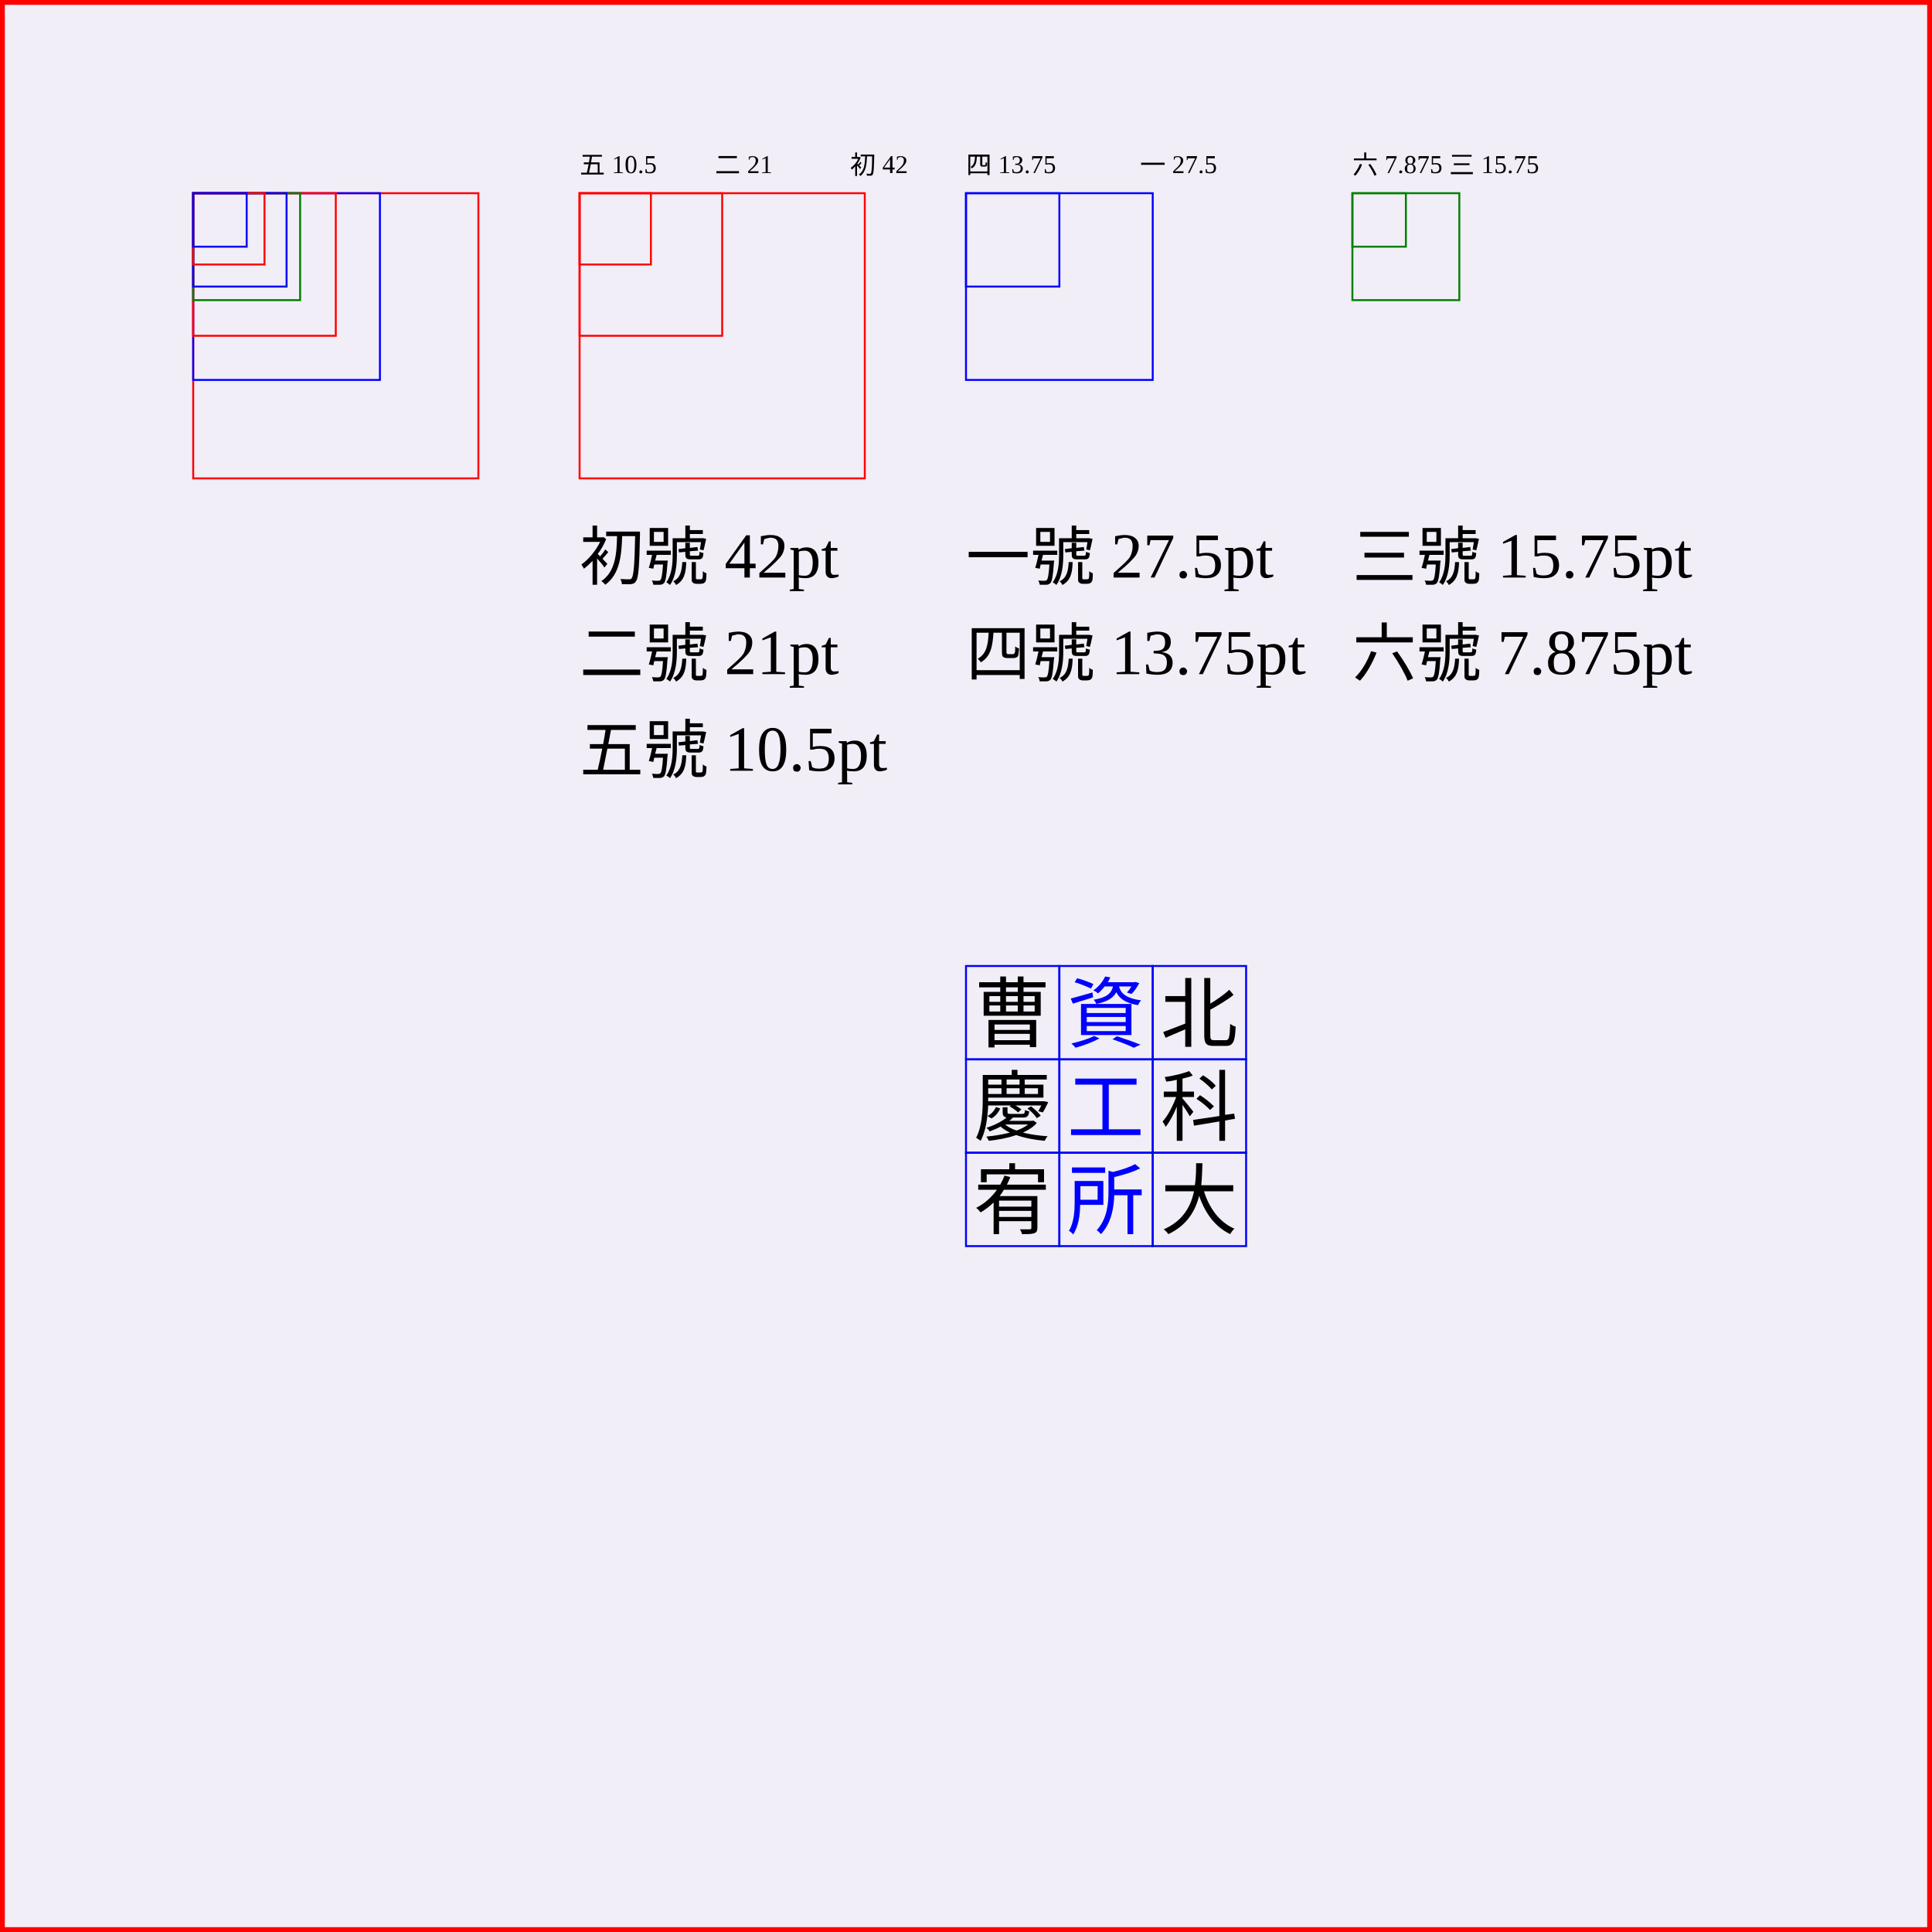
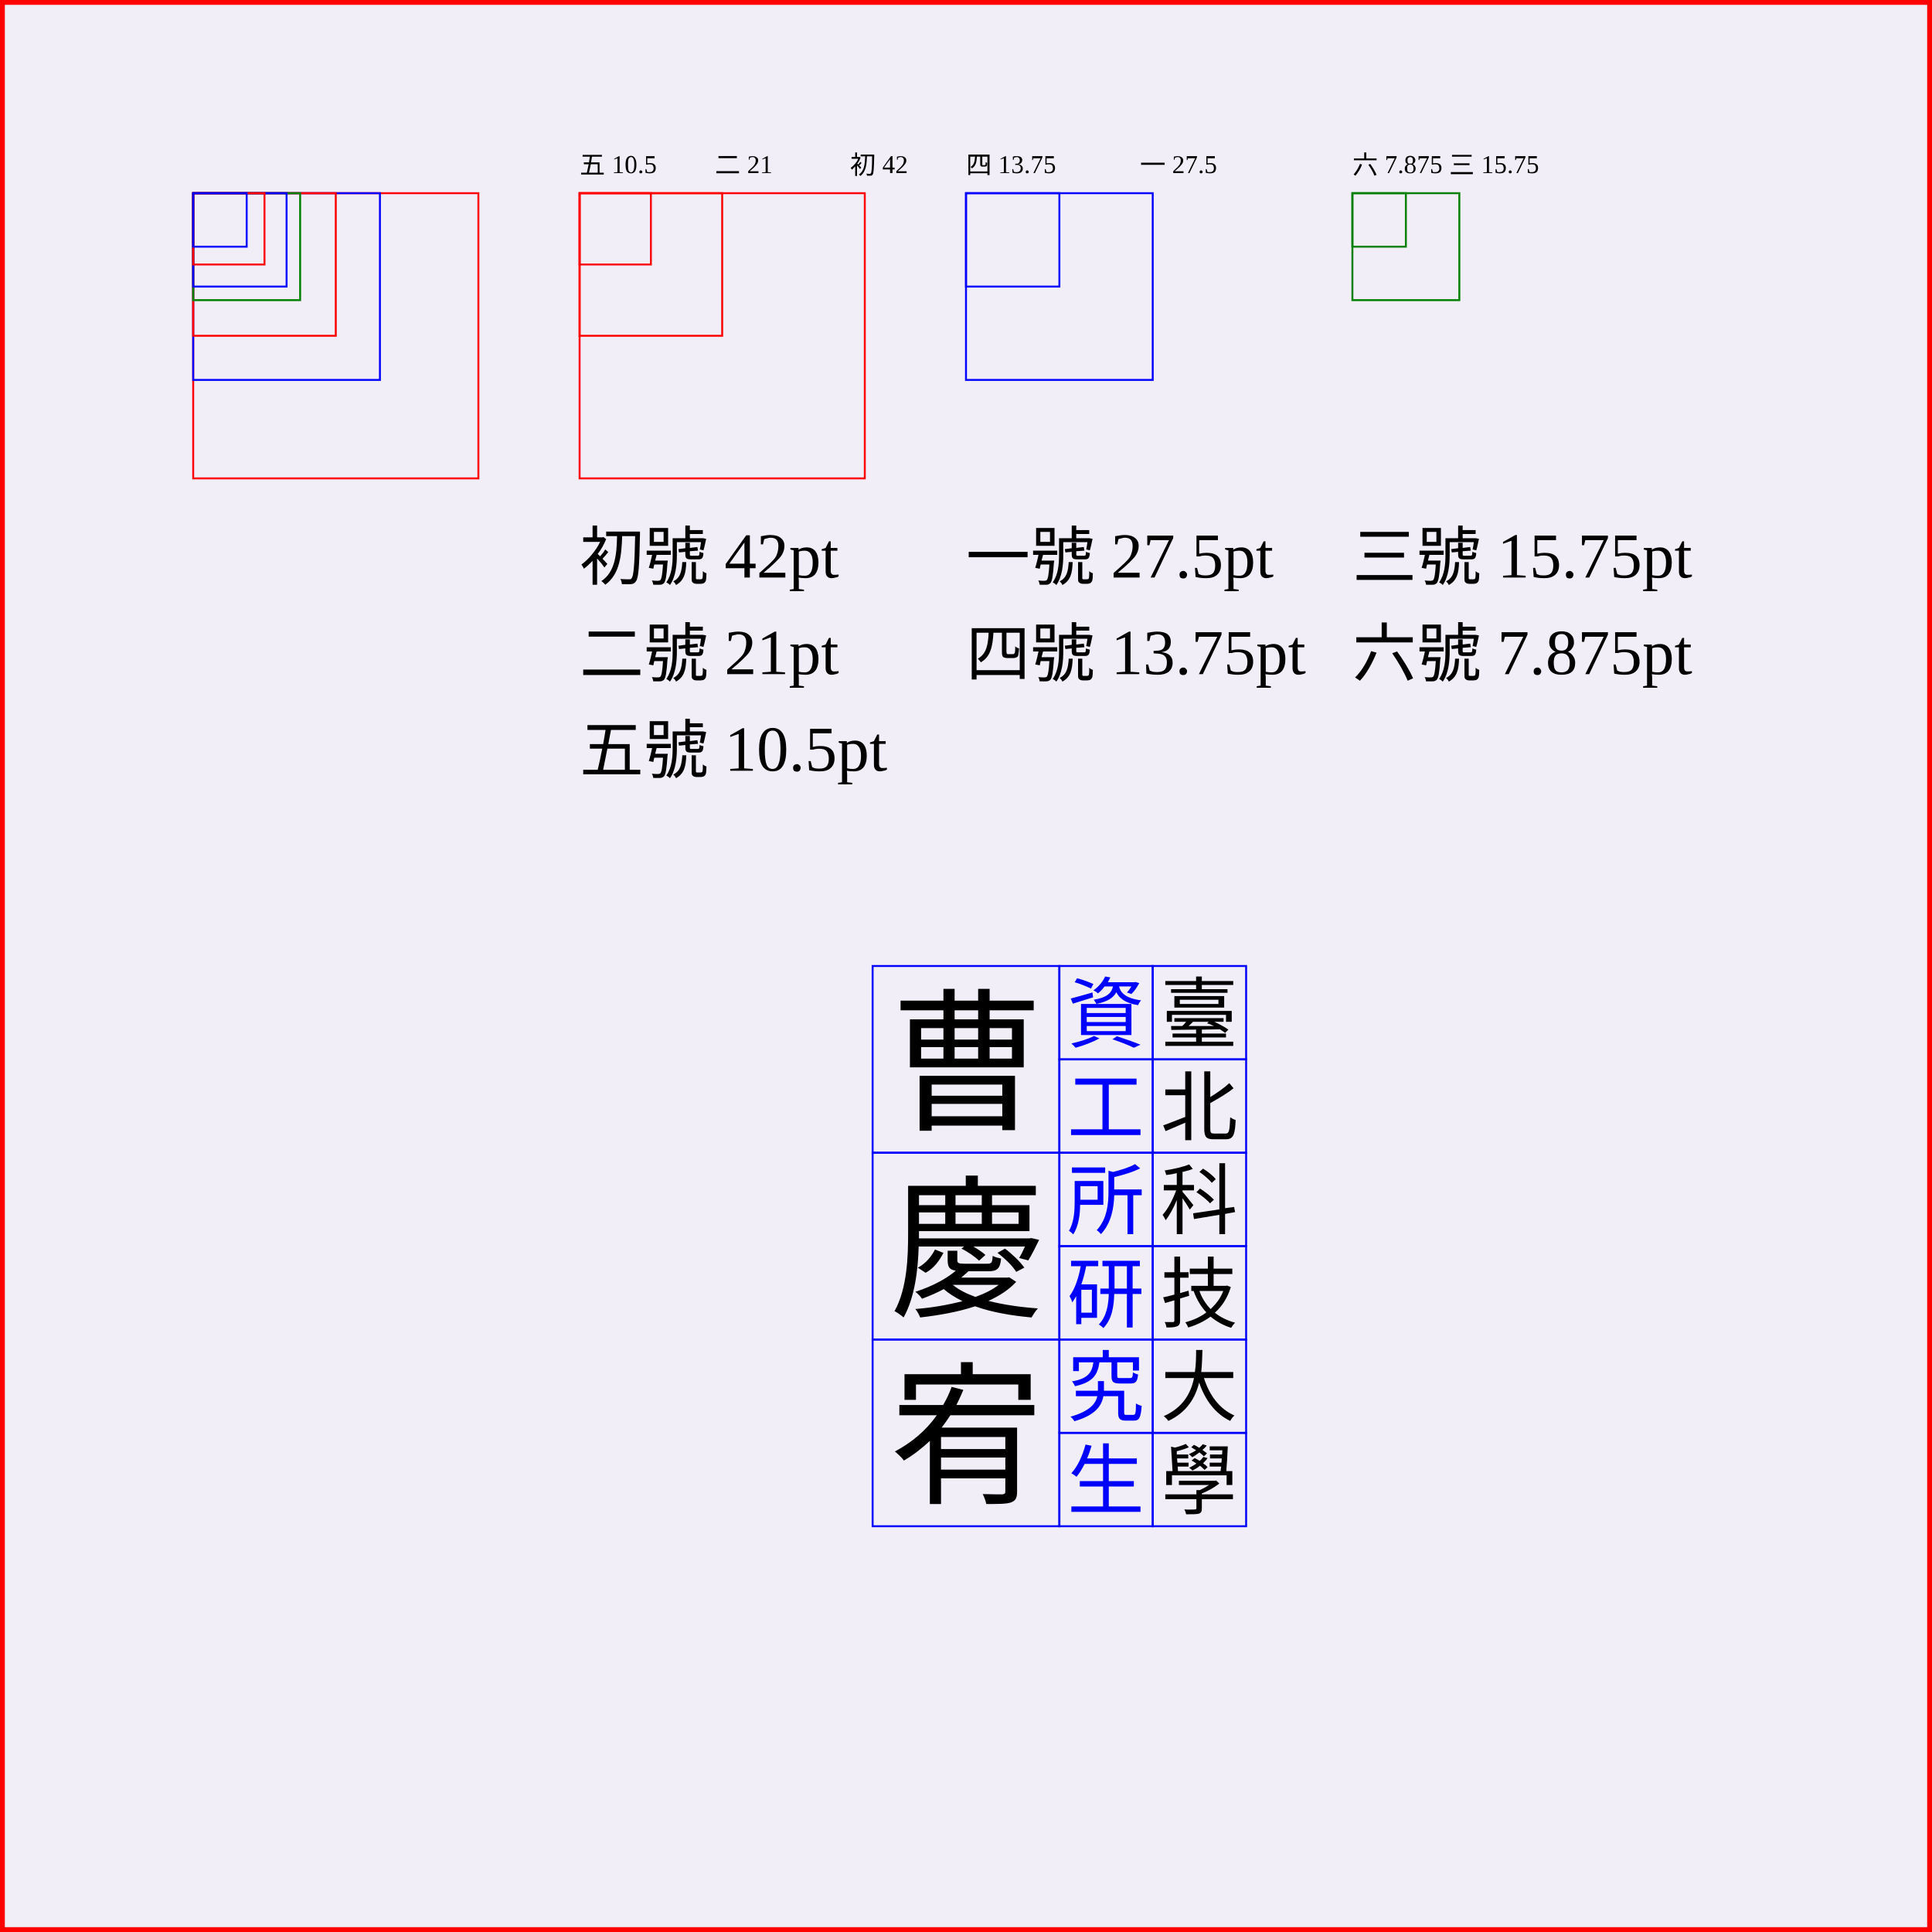
<svg xmlns="http://www.w3.org/2000/svg" version="1.1" width="100mm" height="100mm" viewBox="0 0 100 100">
  <rect x="0" y="0" width="100" height="100" stroke="red" stroke-width="0.5" fill="#F1EEF7" />
  <rect x="10" y="10" width="14.761" height="14.761" stroke="red" stroke-width="0.1" fill="none" />
  <rect x="10" y="10" width="9.665" height="9.665" stroke="blue" stroke-width="0.1" fill="none" />
  <rect x="10" y="10" width="7.38" height="7.38" stroke="red" stroke-width="0.1" fill="none" />
  <rect x="10" y="10" width="5.535" height="5.535" stroke="green" stroke-width="0.1" fill="none" />
  <rect x="10" y="10" width="4.833" height="4.833" stroke="blue" stroke-width="0.1" fill="none" />
  <rect x="10" y="10" width="3.69" height="3.69" stroke="red" stroke-width="0.1" fill="none" />
  <rect x="10" y="10" width="2.768" height="2.768" stroke="blue" stroke-width="0.1" fill="none" />
  <rect x="30" y="10" width="14.761" height="14.761" stroke="red" stroke-width="0.1" fill="none" />
  <text x="44" y="9" style="font-size:1pt;">初 42</text>
  <rect x="30" y="10" width="7.38" height="7.38" stroke="red" stroke-width="0.1" fill="none" />
  <text x="37" y="9" style="font-size:1pt;">二 21</text>
  <rect x="30" y="10" width="3.69" height="3.69" stroke="red" stroke-width="0.1" fill="none" />
  <text x="30" y="9" style="font-size:1pt;">五 10.5</text>
  <rect x="50" y="10" width="9.665" height="9.665" stroke="blue" stroke-width="0.1" fill="none" />
  <text x="59" y="9" style="font-size:1pt;">一 27.5</text>
  <rect x="50" y="10" width="4.833" height="4.833" stroke="blue" stroke-width="0.1" fill="none" />
  <text x="50" y="9" style="font-size:1pt;">四 13.75</text>
  <rect x="70" y="10" width="5.535" height="5.535" stroke="green" stroke-width="0.1" fill="none" />
  <text x="75" y="9" style="font-size:1pt;">三 15.75</text>
  <rect x="70" y="10" width="2.768" height="2.768" stroke="green" stroke-width="0.1" fill="none" />
  <text x="70" y="9" style="font-size:1pt;">六 7.875</text>
-   <rect x="50" y="50" width="4.833" height="4.833" stroke="blue" stroke-width="0.1" fill="none" />
-   <text x="50.4" y="53.9" style="font-size:3pt;">曹</text>
-   <rect x="50" y="54.833" width="4.833" height="4.833" stroke="blue" stroke-width="0.1" fill="none" />
-   <text x="50.4" y="58.733" style="font-size:3pt;">慶</text>
-   <rect x="50" y="59.666" width="4.833" height="4.833" stroke="blue" stroke-width="0.1" fill="none" />
-   <text x="50.4" y="63.566" style="font-size:3pt;">宥</text>
+   <rect x="45.167" y="50" width="9.666" height="9.666" stroke="blue" stroke-width="0.1" fill="none" />
+   <text x="46.067" y="57.9" style="font-size:6pt;">曹</text>
+   <rect x="45.167" y="59.666" width="9.666" height="9.666" stroke="blue" stroke-width="0.1" fill="none" />
+   <text x="46.067" y="67.566" style="font-size:6pt;">慶</text>
+   <rect x="45.167" y="69.332" width="9.666" height="9.666" stroke="blue" stroke-width="0.1" fill="none" />
+   <text x="46.067" y="77.222" style="font-size:6pt;">宥</text>
  <rect x="54.833" y="50" width="4.833" height="4.833" stroke="blue" stroke-width="0.1" fill="none" />
  <text x="55.233" y="53.9" style="font-size:3pt;;" fill="blue">資</text>
  <rect x="54.833" y="54.833" width="4.833" height="4.833" stroke="blue" stroke-width="0.1" fill="none" />
  <text x="55.233" y="58.733" style="font-size:3pt;" fill="blue">工</text>
  <rect x="54.833" y="59.666" width="4.833" height="4.833" stroke="blue" stroke-width="0.1" fill="none" />
  <text x="55.233" y="63.566" style="font-size:3pt;" fill="blue">所</text>
+   <rect x="54.833" y="64.499" width="4.833" height="4.833" stroke="blue" stroke-width="0.1" fill="none" />
+   <text x="55.233" y="68.399" style="font-size:3pt;;" fill="blue">研</text>
+   <rect x="54.833" y="69.332" width="4.833" height="4.833" stroke="blue" stroke-width="0.1" fill="none" />
+   <text x="55.233" y="73.232" style="font-size:3pt;" fill="blue">究</text>
+   <rect x="54.833" y="74.165" width="4.833" height="4.833" stroke="blue" stroke-width="0.1" fill="none" />
+   <text x="55.233" y="78.065" style="font-size:3pt;" fill="blue">生</text>
  <rect x="59.666" y="50" width="4.833" height="4.833" stroke="blue" stroke-width="0.1" fill="none" />
-   <text x="60.066" y="53.9" style="font-size:3pt;">北</text>
+   <text x="60.066" y="53.9" style="font-size:3pt;">臺</text>
  <rect x="59.666" y="54.833" width="4.833" height="4.833" stroke="blue" stroke-width="0.1" fill="none" />
-   <text x="60.066" y="58.733" style="font-size:3pt;">科</text>
+   <text x="60.066" y="58.733" style="font-size:3pt;">北</text>
  <rect x="59.666" y="59.666" width="4.833" height="4.833" stroke="blue" stroke-width="0.1" fill="none" />
-   <text x="60.066" y="63.566" style="font-size:3pt;">大</text>
+   <text x="60.066" y="63.566" style="font-size:3pt;">科</text>
+   <rect x="59.666" y="64.499" width="4.833" height="4.833" stroke="blue" stroke-width="0.1" fill="none" />
+   <text x="60.066" y="68.399" style="font-size:3pt;">技</text>
+   <rect x="59.666" y="69.332" width="4.833" height="4.833" stroke="blue" stroke-width="0.1" fill="none" />
+   <text x="60.066" y="73.232" style="font-size:3pt;">大</text>
+   <rect x="59.666" y="74.165" width="4.833" height="4.833" stroke="blue" stroke-width="0.1" fill="none" />
+   <text x="60.066" y="78.065" style="font-size:3pt;">學</text>
  <text x="30" y="30" style="font-size:2.5pt;">初號 42pt</text>
  <text x="30" y="35" style="font-size:2.5pt;">二號 21pt</text>
  <text x="30" y="40" style="font-size:2.5pt;">五號 10.5pt</text>
  <text x="50" y="30" style="font-size:2.5pt;">一號 27.5pt</text>
  <text x="50" y="35" style="font-size:2.5pt;">四號 13.75pt</text>
  <text x="70" y="30" style="font-size:2.5pt;">三號 15.75pt</text>
  <text x="70" y="35" style="font-size:2.5pt;">六號 7.875pt</text>
</svg>
